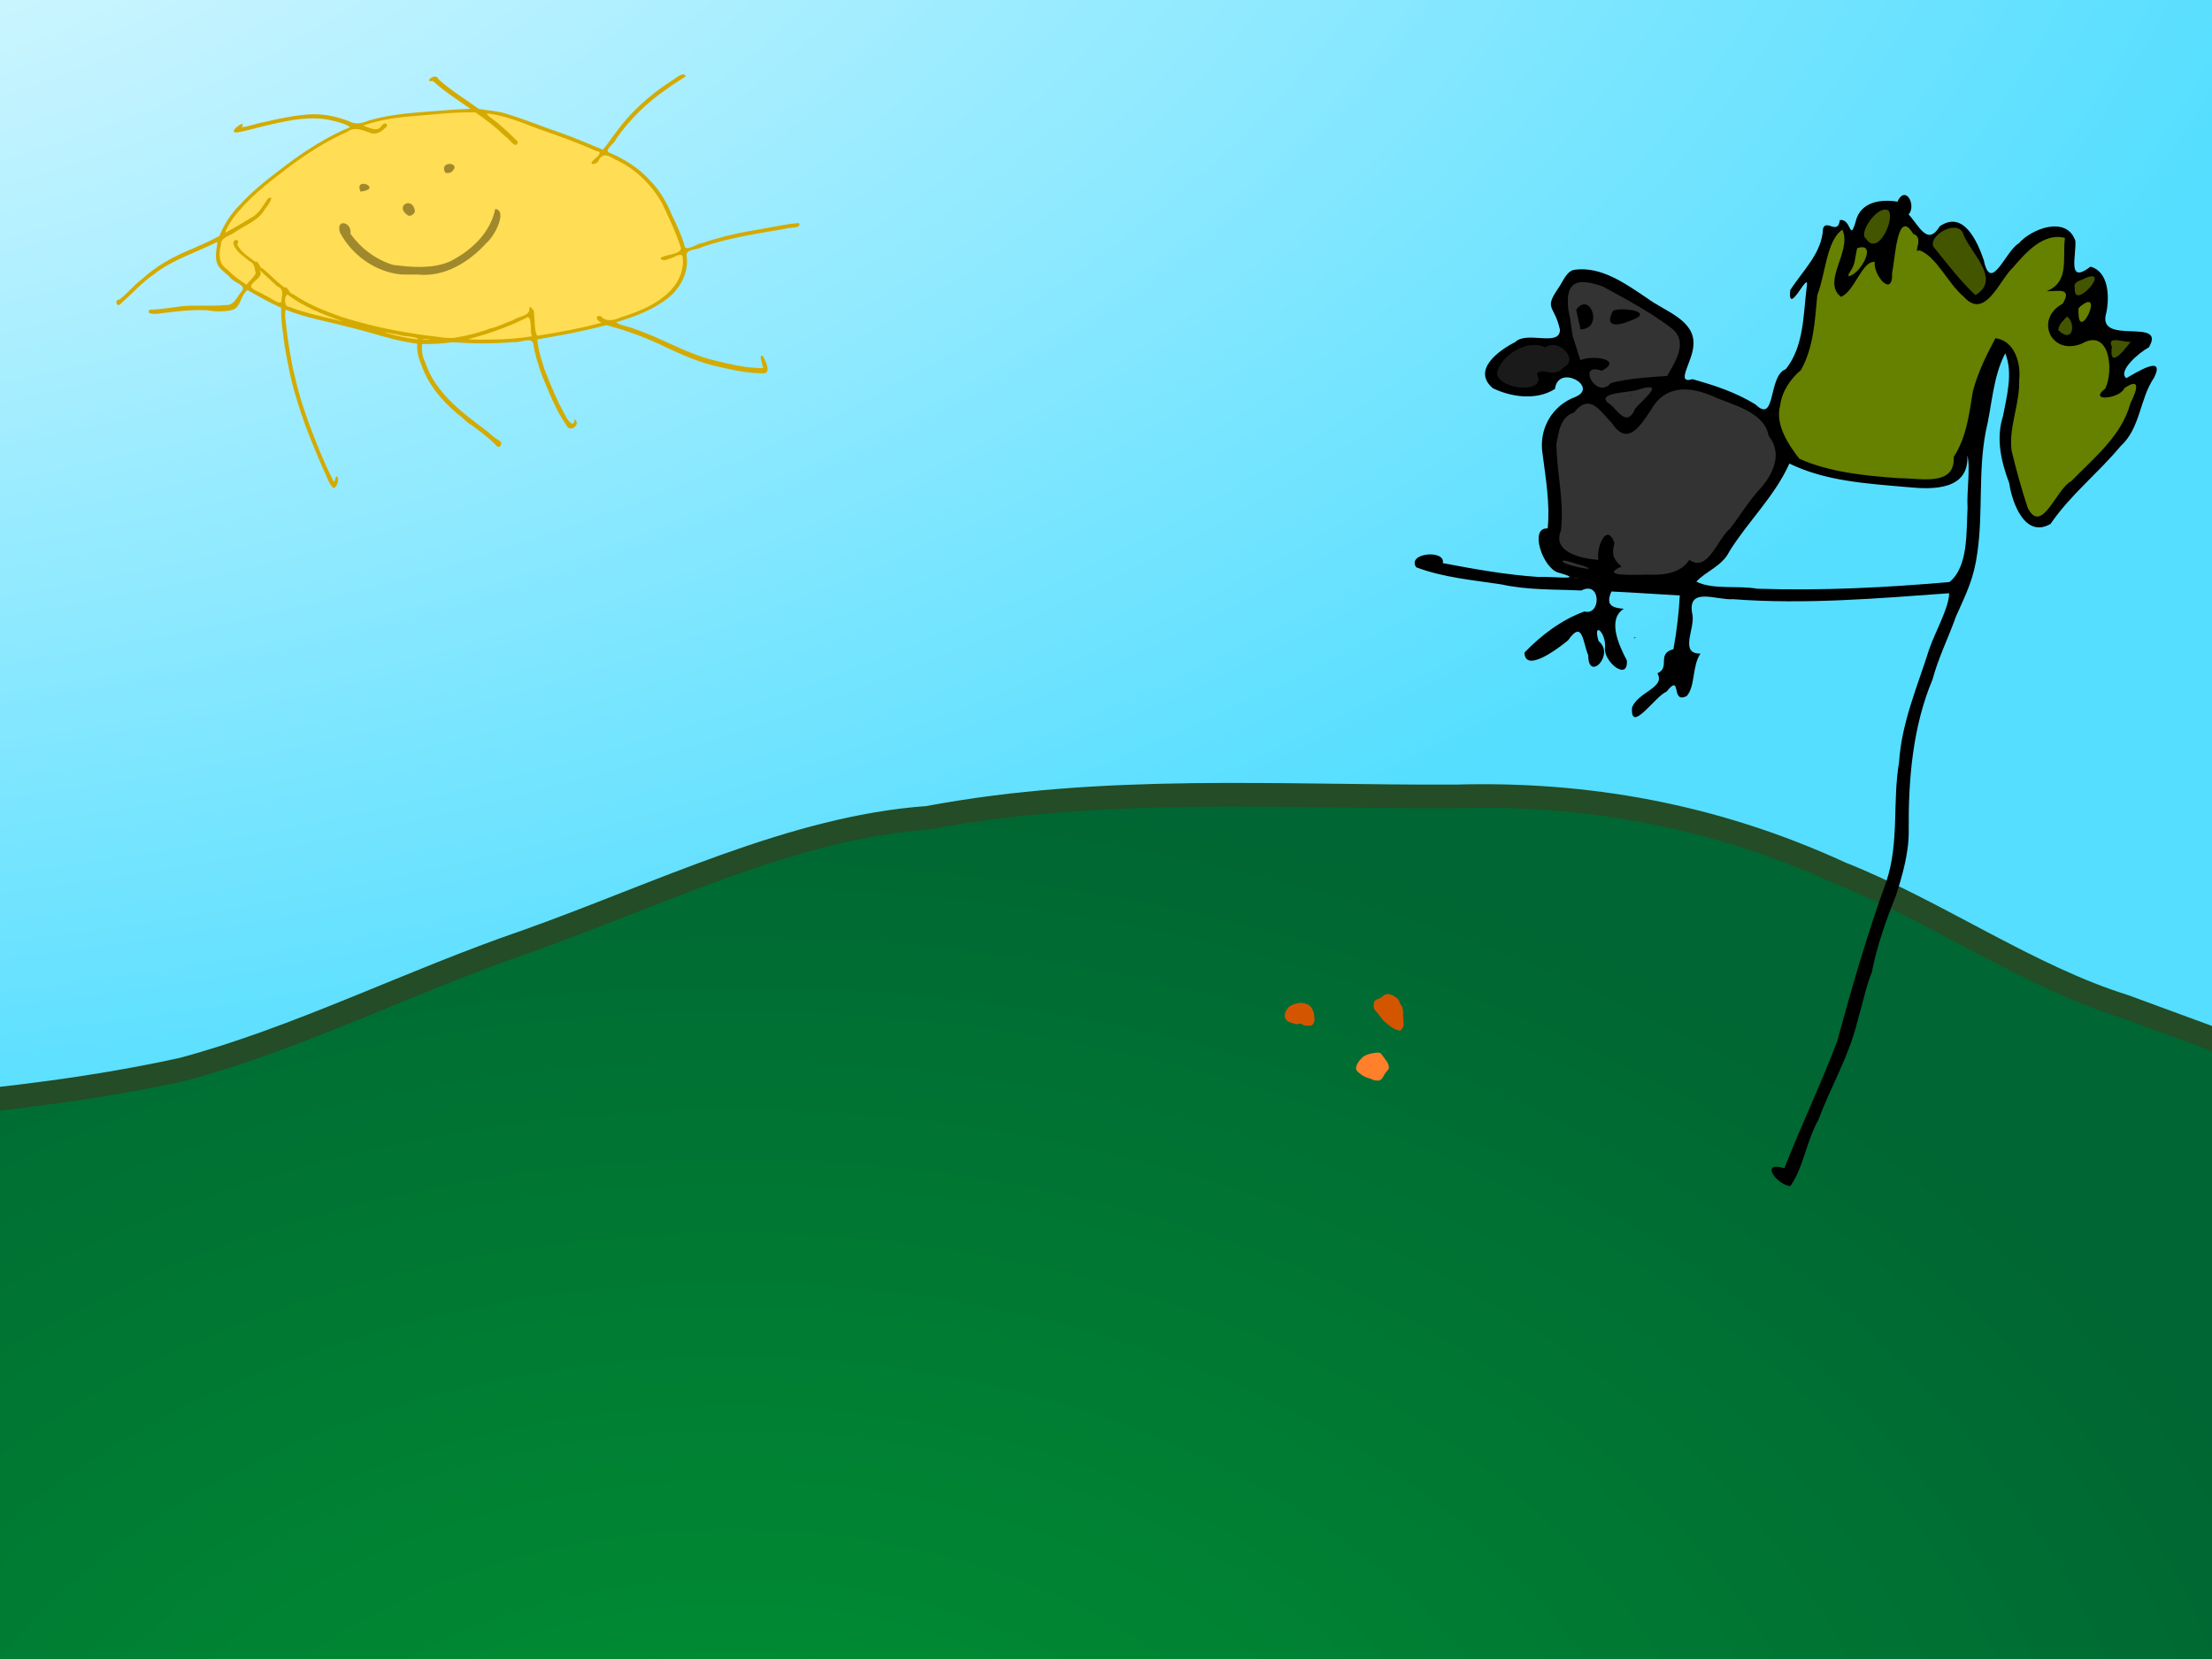
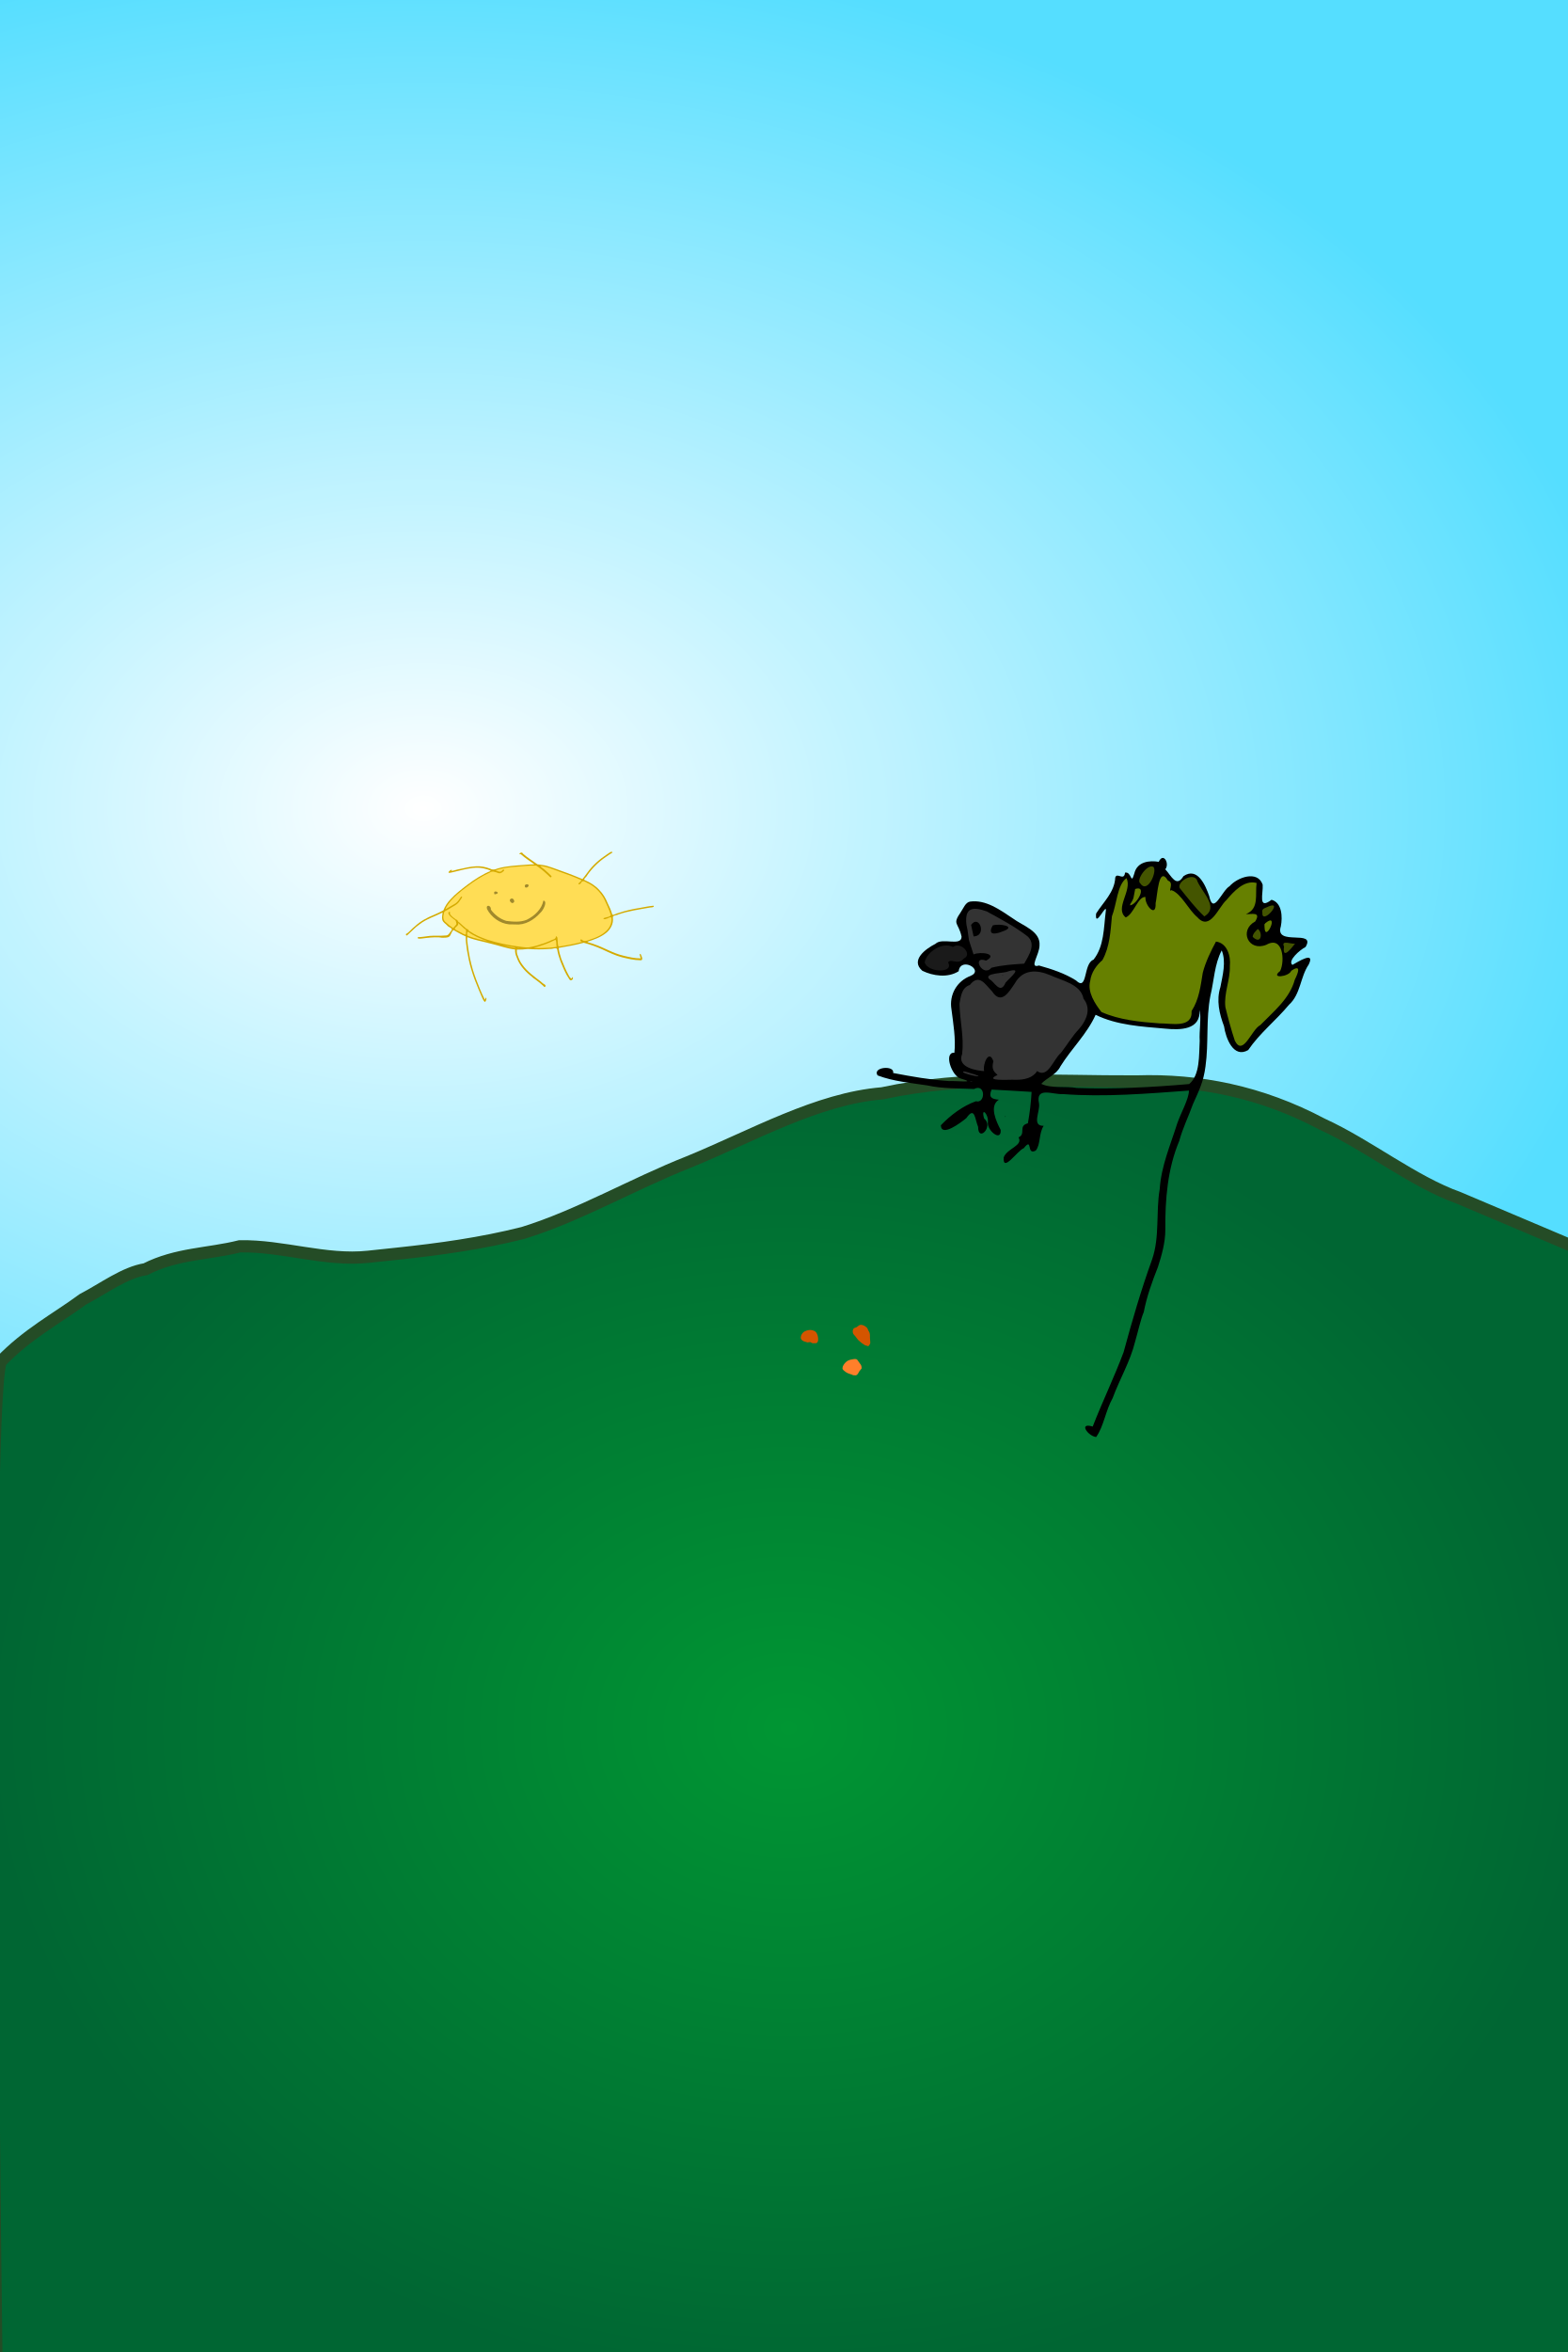
- <svg xmlns="http://www.w3.org/2000/svg" xmlns:xlink="http://www.w3.org/1999/xlink" width="1024" height="768">
+ <svg xmlns="http://www.w3.org/2000/svg" xmlns:xlink="http://www.w3.org/1999/xlink" width="2000" height="3000">
  <defs>
    <linearGradient id="b">
      <stop offset="0" stop-color="#009633" />
      <stop offset="1" stop-color="#063" />
    </linearGradient>
    <linearGradient id="c">
      <stop offset="0" stop-color="#fff" />
      <stop offset="1" stop-color="#54deff" />
    </linearGradient>
    <linearGradient id="a">
      <stop offset="0" stop-color="#fff" />
      <stop offset=".5" stop-color="#d4c37f" stop-opacity=".498" />
      <stop offset="1" stop-color="#a80" stop-opacity="0" />
    </linearGradient>
-     <linearGradient xlink:href="#a" id="e" x1="-45.755" y1="296.36" x2="1051.261" y2="296.36" gradientUnits="userSpaceOnUse" gradientTransform="matrix(1.33249 0 0 3.79058 -489.276 -1375.305)" />
-     <radialGradient xlink:href="#b" id="f" cx="502.638" cy="609.739" fx="502.638" fy="609.739" r="564.019" gradientTransform="matrix(1.3636 0 0 .9723 -345.763 315.026)" gradientUnits="userSpaceOnUse" />
-     <radialGradient xlink:href="#c" id="d" cx="-298.481" cy="496.389" fx="-298.481" fy="496.389" r="450.22" gradientTransform="matrix(1.62399 0 0 3.02138 665.367 -1751.707)" gradientUnits="userSpaceOnUse" />
+     <linearGradient xlink:href="#a" id="e" x1="-45.755" y1="296.36" x2="1051.261" y2="296.36" gradientUnits="userSpaceOnUse" gradientTransform="matrix(2.02525 0 0 4.3586 182.437 -751.645)" />
+     <radialGradient xlink:href="#b" id="f" cx="502.638" cy="609.739" fx="502.638" fy="609.739" r="564.019" gradientTransform="matrix(1.811 0 0 1.4867 95.859 -934.625)" gradientUnits="userSpaceOnUse" />
+     <radialGradient xlink:href="#c" id="d" cx="-298.481" cy="496.389" fx="-298.481" fy="496.389" r="450.22" gradientTransform="matrix(2.4683 0 0 3.47413 1937.377 -1184.451)" gradientUnits="userSpaceOnUse" />
  </defs>
-   <path transform="rotate(-90)" opacity=".99" fill="url(#d)" stroke="url(#e)" stroke-width="2.247" d="M-549.577-1610.865h1460.43v2717.872h-1460.43z" />
-   <path d="M1103.22 1441.884l-1524.356 5.916c.067 7.026-12.964-793.681 3.721-845.29 26.04-23.443 52.75-35.327 79.11-52.117 20.007-9.067 39.923-22.29 60.099-25.094 30.05-13.235 60.292-12.52 90.57-19.102 41.181-.71 82.264 12.532 123.388 8.735l27.721-2.56c40.361-3.725 80.74-8.472 121.028-17.34 53.232-14.205 106.041-41.026 159.181-59.193 61.862-22.04 123.551-52.83 185.793-57.253 81.349-15.293 162.85-9.572 244.276-9.905 59.604-1.713 119.237 8.39 178.373 35.622 43.834 17.335 87.24 47.86 131.218 61.513l116.47 42.841c9.938 266.069 2.98 629.69 3.408 933.227z" fill="url(#f)" stroke="#244c26" stroke-width="10.929" stroke-dashoffset="2.08" />
-   <path d="M881.625 90.275c-1.046-.027-2.2.83-3.244 3.091-7.017-1.194-17.196-.368-19.392 9.413-2.796 9.526-1.933-1.826-7.286-.872-.866 7.156-6.301-.639-7.775 3.902-.474 11.482-9.426 19.435-15.183 28.545-1.242 13.08 9.135-10.567 7.638-1.53-1.634 12.924-1.215 27.442-9.704 38.095-8.297 2.99-4.379 25.587-13.913 16.392-9.066-5.663-19.15-8.956-29.279-11.785-8.267 2.552.354-8.521.429-15.857.891-11.517-13.438-15.65-21.168-21.473-10.206-6.834-21.435-14.999-33.794-13.316-3.676.5-5.3 5.242-7.408 8.296-7.055 10.224-1.982 7.763.612 19.499-.156 8.086-15.335.321-20.723 5.678-7.445 3.766-20.231 12.884-10.377 21.35 8.327 4.069 20.136 5.875 28.774.353 1.535-11.85 20.493-.974 9.52 3.658-10.912 4.037-17.175 14.998-15.229 26.524 1.438 11.328 3.52 23.327 2.327 34.391-8.707-.547-2.218 18.379 4.867 20.418 14.104 3.945-3.836 1.617-9.061 2.05-14.873-.984-29.682-3.621-44.34-6.412 1.375-6.375-16.755-4.801-12.336 1.913 12.562 4.776 26.26 5.916 39.488 7.943 12.182 2.683 24.597 2.24 36.978 2.817 9.181-4.787 9.259 11.842 1.408 9.718-10.56 3.84-19.967 10.946-27.734 19.025.3 9.683 15.798-2.03 20.204-5.694 6.823-9.762 6.726.88 9.32 6.934-.04 12.634 12.577-.37 4.791-6.55-2.887-9.6 3.559-4.022 2.97 2.953-.885 6.504 10.814 15.908 10.116 6.03-3.443-6.581-9.362-18.977-1.423-23.937-5.468-.478-8.482-1.667-5.74-8.02 10.554.473 21.143 1.281 31.667 1.836-.417 8.144-1.455 16.71-2.938 24.887-7.991 2.069-1.224 8.367-7.408 11.158 3.815 6.637-8.84 8.524-11.74 15.764-.994 12.803 10.993-5.53 15.887-7.193 7.39-9.259 1.742 6.034 9.49 1.882 3.972-4.769 2.348-13.814 6.29-19.606-9.838.22-2.644-11.32-3.688-17.724-2.969-13.737 11.073-6.841 18.78-7.438 33.364 2.524 66.698-.352 100.02-2.755.011 6.54-6.469 17.865-9.244 25.927-5.482 17.45-12.758 33.91-13.928 52.207-3.147 18.42.162 37.627-6 55.558-8.717 24.142-15.893 48.797-22.606 73.558-7.463 19.903-16.768 39.107-24.489 58.926-11.55-3.502-3.79 7.51 2.71 8.31 5.956-8.108 7.57-21.168 13.1-30.855 5.533-15 13.924-28.99 17.755-44.585 2.207-7.48 4.523-18.06 6.903-23.57 2.354-12.255 6.643-24.162 11.234-35.738 2.814-8.832 5.919-19.312 5.847-29.54-.186-23.778 1.721-48.162 11.065-70.389 2.665-9.965 7.336-19.304 10.806-29.034 4.914-11.018 8.363-17.62 9.964-29.953 2.618-18.577.263-37.4 3.872-55.88 2.88-11.853 3.203-25.002 8.984-36.029 3.68 8.98.726 19.805-1.056 29.142-3.345 10.425-.82 21.09 2.893 30.978 1.315 9.077 7.3 25.747 19.147 18.856 9.105-13.387 22.026-23.503 32.371-35.937 9.279-8.391 8.813-21.932 15.58-31.82 5.4-11.054-8.606-2.094-12.902.291-4.143-3.22 5.974-11.963 10.423-14.219 8.59-14.403-24.74-.167-19.621-16.254 1.49-7.624.935-18.839-7.347-21.137-11.114 8.487-6.464-5.141-7.04-12-4.082-11.714-20.166-5.68-26.218 1.24-6.105 3.452-12.902 23.523-16.148 7.806-2.886-8.37-9.245-23.375-20.386-15.749-5.75 9.478-9.582-.32-14.433-5.449 2.675-3.084.744-8.947-1.929-9.014zm29.111 120.468c1.523 5.713-.37 16.78.107 24.458-.625 11.273.366 27.128-8.356 34.238-29.642 2.591-59.297 4.093-89.032 3.092-8.995-1.609-20.511.584-28.162-3.26 4.21-4.713 12.06-7.236 15.244-13.943 8.709-14.007 21.054-25.6 27.826-40.743 16.958 8.28 36.343 9.298 54.854 10.928 11.944 1.217 28.448 1.301 27.52-14.77z" />
-   <path d="M692.9 172.947c1.907 8.157 23.64 9.105 18.545.154 2.427-3.6 7.764 2.512 12.441-3.08 7.204-3.213-2.118-13.804-8.579-9.177-8.196-4.248-20.679 3.7-22.407 12.103z" fill="#1a1a1a" />
-   <path d="M727.996 155.47l3.623 11.276c5.586-2.522 19.962-.455 9.93 4.897-11.88-4.398-2.7 13.87 4.223 5.663 8.52-2.183 17.388-2.676 25.987-3.264 3.85-6.71 10.12-16.122 1.805-22.279-9.793-7.414-20.778-13.248-31.517-19.107-10.573-3.777-17.634-3.48-16.068 10.376l.898 4.533" fill="#333" />
-   <path d="M729.676 143.367c6.38-8.899 12.963 8.766 1.993 9.13M746.804 143.78c4.941-1.717 19.816.607 7.89 4.712-8.046 3.298-11.565 1.811-7.89-4.712z" />
-   <path d="M720.485 205.679c.22 13.36 3.714 26.49 2.117 39.91-4.68 11.131 12.7 13.345 17.398 13.592-1.266-5.777 4.001-17.775 7.35-7.74-1.646 6.163.344 8.173 3.289 10.816-11.8 5.28 9.71 3.52 13.887 3.801 7.623.2 14.203-1.636 17.507-6.88 8.546 6.121 12.96-9.606 18.753-14.336 5.396-6.917 8.724-12.995 14.684-19.312 5.958-7.053 9.505-15.982 3.327-23.678-2.11-11.593-17.161-14.347-26.432-18.657-10.69-4.505-21.7-4.752-27.966 6.385-4.749 7.02-10.834 17.557-18.177 6.312-5.4-5.425-10.13-14.276-17.588-4.923-6.48 2.184-7.012 8.964-8.15 14.71z" fill="#333" />
-   <path d="M744.36 186.496c3.509 1.448 8.471 12.625 12.633 2.62 3.54-4.104 14.508-12.738 1.812-8.868-2.249 1.457-20.14 1.15-14.445 6.248z" fill="#333" />
-   <path d="M754.788 182.886c.813.958-1.115.064 0 0z" />
-   <path d="M723.555 260.265c3.37 2.024 19.348 4.964 7.905 1.208-.797.13-9.405-3.496-7.905-1.208zM729.996 267.735c3.338-.095-4.844-.786 0 0z" fill="#333" />
-   <path d="M824.106 187.625c-2.529 8.943 3.997 18.482 8.878 24.76 14.332 6.334 30.44 7.84 45.958 8.988 9.12-.18 26.335 4.265 25.474-9.794 5.984-9.181 7.157-19.924 8.856-30.288 2.189-8.553 6.56-17.514 10.476-24.718 8.67 1.033 11.901 11.261 10.987 19.396.346 11.048-4.878 21.58-3.532 32.617 1.966 8.016 4.626 18.024 7.509 26.578 6.528 12.771 13.287-9.114 20.12-12.389 10.504-10.83 23.31-20.9 27.402-36.092 2.761-5.445 5.286-12.506-2.834-6.981-1.821 4.85-17.097 6.544-8.81.2 4.014-8.15 2.209-28.316-10.924-20.81-14.258 5.789-21.898-11.512-8.789-18.507 4.807-7.985-2.897-5.527-7.397-5.794 10.752-4.3 7.163-15.396 8.455-24.662-10.007-2.573-18.167 6.864-24.038 13.663-6.256 5.707-12.933 24.8-22.899 13.48-7.258-6.064-12.693-18.769-20.544-21.443-3.262 2.12 2.604-5.992-2.762-7.561-7.537-12.643-8.363 12.327-9.782 17.85.554 12.116-8.709 1.601-8.049-4.874-5.904-.617-9.164 13.52-15.606 16.17-9.142-7.04 5.346-21.317.602-31.108-7.388 5.09-7.808 20.916-11.572 30.231-1.089 11.717-1.702 24.248-7.536 34.718-4.838 4.09-8.88 9.967-9.643 16.37z" fill="#668000" />
-   <path d="M855.695 127.872c5.789-.81 13.72-16.251 4.025-12.964-1.455 6.715-.676 7.194-3.885 11.885z" fill="#668000" />
-   <path d="M863.752 110.423c6 9.149 14.193-11.017 10.112-13.203-5.051-2.006-13.645 10.944-10.112 13.203z" fill="#450" />
-   <path d="M871.213 116.933c.334-3.557-1.746 2.053 0 0z" />
-   <path d="M895.041 114.227c6.23 7.659 12.254 15.63 19.444 22.403 12.555-7.572-2.937-19.782-6.022-29.282-3.713-5.51-15.808 2.028-13.422 6.88zM952.834 152.834c6.908 6.699 8.225-3.462 4.035-6.27-1.686 1.8-3.873 3.576-4.035 6.27zM960.498 133.424c-.825 10.951 17.1-9.614 5.08-4.767-1.978 1.227-5.965 1.407-5.08 4.767z" fill="#450" />
-   <path d="M962.223 145.066c.274 13.43 12.262-12.455.795-3.216l-.865 1.02z" fill="#668000" />
-   <path d="M971.047 152.245c3.748-.752-2.364-3.26 0 0z" />
-   <path d="M977.667 160.535c-1.807 13.034 9.114-3.277 8.793-2.367-2.457.723-11.542-3.323-8.793 2.367z" fill="#450" />
-   <path d="M756.75 295.045c1.525-.036-1.539.963 0 0z" />
+   <path transform="rotate(-90 1116 1116)" opacity=".99" fill="url(#d)" stroke="url(#e)" stroke-width="2.971" d="M90.785-1022.503h2219.706v3125.148H90.785z" />
+   <path d="M2020.25 788.406L-4.244 797.453C-4.156 808.196-21.462-416.133.697-495.046c34.584-35.846 70.058-54.016 105.066-79.69 26.57-13.864 53.022-34.084 79.817-38.37 39.91-20.236 80.074-19.143 120.286-29.207 54.693-1.087 109.255 19.16 163.871 13.355l36.817-3.913c53.604-5.697 107.23-12.955 160.737-26.514 70.698-21.722 140.833-62.732 211.408-90.51 82.16-33.7 164.088-80.78 246.751-87.545 108.04-23.383 216.282-14.635 324.424-15.144 79.158-2.62 158.357 12.829 236.896 54.468 58.216 26.506 115.863 73.18 174.27 94.057l154.684 65.507c13.2 406.834 3.959 962.832 4.527 1426.958z" fill="url(#f)" stroke="#244c26" stroke-width="15.574" stroke-dashoffset="2.08" transform="translate(0 2232)" />
+   <path d="M1483.495 1094.275c-1.684-.043-3.542 1.335-5.223 4.977-11.296-1.922-27.683-.593-31.22 15.154-4.5 15.336-3.11-2.94-11.728-1.405-1.394 11.521-10.144-1.028-12.517 6.283-.763 18.485-15.175 31.288-24.443 45.954-2 21.057 14.707-17.011 12.296-2.464-2.63 20.806-1.956 44.18-15.622 61.329-13.357 4.815-7.05 41.192-22.398 26.389-14.596-9.116-30.83-14.418-47.136-18.973-13.31 4.11.57-13.717.69-25.527 1.435-18.54-21.633-25.196-34.077-34.57-16.431-11-34.509-24.146-54.405-21.436-5.918.805-8.534 8.439-11.926 13.354-11.357 16.461-3.191 12.5.986 31.392-.252 13.017-24.688.518-33.363 9.141-11.985 6.064-32.57 20.741-16.705 34.373 13.405 6.549 32.417 9.457 46.323.567 2.47-19.077 32.99-1.569 15.326 5.888-17.567 6.5-27.65 24.146-24.517 42.701 2.315 18.237 5.665 37.555 3.745 55.366-14.017-.881-3.57 29.588 7.836 32.87 22.706 6.35-6.175 2.604-14.587 3.302-23.943-1.585-47.785-5.831-71.382-10.324 2.213-10.263-26.974-7.73-19.86 3.08 20.223 7.689 42.277 9.524 63.571 12.788 19.612 4.319 39.6 3.606 59.53 4.533 14.781-7.706 14.907 19.066 2.267 15.647-16.999 6.18-32.144 17.621-44.647 30.627.483 15.59 25.432-3.268 32.524-9.166 10.985-15.717 10.83 1.416 15.006 11.162-.065 20.34 20.247-.595 7.712-10.546-4.647-15.454 5.73-6.473 4.78 4.756-1.424 10.47 17.41 25.61 16.287 9.708-5.543-10.596-15.071-30.552-2.291-38.537-8.802-.769-13.656-2.684-9.24-12.911 16.99.761 34.037 2.063 50.98 2.956-.672 13.111-2.342 26.9-4.73 40.065-12.865 3.33-1.97 13.47-11.927 17.962 6.142 10.687-14.232 13.724-18.898 25.38-1.601 20.61 17.696-8.902 25.576-11.581 11.897-14.905 2.803 9.714 15.277 3.03 6.395-7.677 3.78-22.238 10.127-31.563-15.84.353-4.258-18.225-5.939-28.533-4.779-22.116 17.827-11.014 30.233-11.975 53.714 4.063 107.378-.567 161.022-4.435.018 10.53-10.414 28.761-14.882 41.74-8.825 28.092-20.54 54.59-22.422 84.046-5.067 29.654.26 60.575-9.66 89.443-14.034 38.865-25.586 78.557-36.392 118.42-12.015 32.041-26.996 62.958-39.424 94.863-18.596-5.638-6.104 12.09 4.36 13.38 9.59-13.055 12.189-34.08 21.093-49.674 8.905-24.148 22.415-46.671 28.582-71.776 3.553-12.043 7.281-29.074 11.113-37.946 3.789-19.728 10.694-38.898 18.085-57.534 4.531-14.218 9.528-31.09 9.413-47.555-.3-38.282 2.772-77.537 17.814-113.319 4.29-16.042 11.81-31.077 17.396-46.742 7.911-17.738 13.464-28.366 16.04-48.22 4.216-29.908.424-60.21 6.235-89.96 4.636-19.084 5.156-40.251 14.463-58.003 5.924 14.455 1.168 31.884-1.7 46.914-5.386 16.784-1.32 33.954 4.657 49.872 2.116 14.613 11.753 41.45 30.825 30.356 14.658-21.552 35.459-37.838 52.113-57.854 14.938-13.51 14.188-35.308 25.083-51.227 8.692-17.796-13.856-3.37-20.771.468-6.67-5.182 9.617-19.259 16.78-22.89 13.83-23.188-39.829-.27-31.589-26.168 2.398-12.273 1.505-30.328-11.827-34.028-17.892 13.664-10.407-8.277-11.334-19.317-6.572-18.86-32.465-9.147-42.208 1.996-9.828 5.556-20.77 37.868-25.995 12.566-4.647-13.476-14.884-37.632-32.82-25.355-9.258 15.26-15.426-.514-23.236-8.771 4.306-4.966 1.198-14.404-3.105-14.513zm46.865 193.94c2.452 9.197-.597 27.014.173 39.375-1.007 18.148.589 43.673-13.454 55.12-47.72 4.17-95.461 6.588-143.33 4.977-14.48-2.59-33.021.94-45.337-5.248 6.777-7.588 19.414-11.65 24.54-22.447 14.02-22.549 33.895-41.214 44.796-65.592 27.302 13.331 58.51 14.97 88.31 17.593 19.229 1.96 45.797 2.095 44.302-23.777z" />
+   <path d="M1179.669 1227.368c3.07 13.132 38.059 14.658 29.855.248 3.907-5.796 12.499 4.044 20.03-4.958 11.597-5.173-3.41-22.224-13.812-14.775-13.195-6.838-33.29 5.958-36.073 19.485z" fill="#1a1a1a" />
+   <path d="M1236.17 1199.232l5.833 18.153c8.991-4.06 32.136-.733 15.985 7.884-19.126-7.081-4.346 22.33 6.799 9.117 13.717-3.515 27.993-4.309 41.835-5.255 6.198-10.802 16.294-25.954 2.906-35.866-15.764-11.937-33.45-21.33-50.738-30.761-17.021-6.08-28.389-5.603-25.868 16.704l1.446 7.299" fill="#333" />
+   <path d="M1238.874 1179.748c10.272-14.327 20.869 14.113 3.209 14.697M1266.45 1180.412c7.953-2.763 31.9.978 12.7 7.586-12.953 5.31-18.619 2.916-12.7-7.586z" />
+   <path d="M1224.078 1280.062c.354 21.507 5.98 42.647 3.408 64.25-7.535 17.921 20.445 21.485 28.009 21.883-2.039-9.3 6.441-28.616 11.832-12.462-2.649 9.923.555 13.159 5.295 17.414-18.997 8.5 15.63 5.668 22.356 6.12 12.273.322 22.866-2.634 28.185-11.076 13.758 9.854 20.865-15.466 30.19-23.08 8.687-11.135 14.045-20.92 23.64-31.091 9.591-11.353 15.302-25.728 5.356-38.118-3.398-18.664-27.628-23.096-42.553-30.035-17.21-7.253-34.935-7.65-45.021 10.279-7.646 11.3-17.442 28.264-29.263 10.16-8.695-8.733-16.308-22.982-28.315-7.925-10.432 3.516-11.289 14.43-13.12 23.681z" fill="#333" />
+   <path d="M1262.514 1249.181c5.648 2.33 13.637 20.324 20.338 4.216 5.699-6.605 23.355-20.505 2.917-14.276-3.62 2.347-32.423 1.85-23.255 10.06z" fill="#333" />
+   <path d="M1279.302 1243.368c1.309 1.543-1.796.104 0 0z" />
+   <path d="M1229.02 1367.94c5.426 3.26 31.148 7.992 12.727 1.944-1.284.21-15.141-5.627-12.727-1.943zM1239.39 1379.965c5.373-.153-7.8-1.265 0 0z" fill="#333" />
+   <path d="M1390.896 1250.998c-4.071 14.397 6.435 29.754 14.292 39.86 23.073 10.198 49.005 12.622 73.988 14.47 14.683-.29 42.396 6.866 41.01-15.767 9.633-14.78 11.522-32.076 14.257-48.76 3.523-13.769 10.56-28.195 16.864-39.793 13.957 1.663 19.16 18.13 17.688 31.225.558 17.786-7.853 34.743-5.686 52.51 3.166 12.904 7.447 29.017 12.09 42.788 10.509 20.56 21.39-14.674 32.391-19.946 16.91-17.434 37.526-33.645 44.113-58.104 4.445-8.765 8.51-20.132-4.562-11.239-2.932 7.81-27.525 10.536-14.182.323 6.46-13.12 3.555-45.586-17.588-33.502-22.954 9.32-35.254-18.534-14.149-29.794 7.74-12.856-4.664-8.898-11.909-9.327 17.31-6.923 11.533-24.787 13.612-39.704-16.11-4.142-29.246 11.05-38.698 21.997-10.072 9.186-20.821 39.925-36.865 21.7-11.685-9.761-20.434-30.215-33.074-34.52-5.251 3.413 4.193-9.647-4.446-12.173-12.133-20.354-13.463 19.845-15.748 28.738.892 19.504-14.02 2.576-12.958-7.848-9.505-.993-14.752 21.767-25.124 26.03-14.717-11.332 8.606-34.317.97-50.078-11.895 8.195-12.57 33.673-18.63 48.669-1.752 18.862-2.74 39.035-12.132 55.892-7.788 6.583-14.296 16.044-15.524 26.353z" fill="#668000" />
+   <path d="M1441.751 1154.802c9.319-1.304 22.088-26.163 6.48-20.87-2.344 10.81-1.089 11.582-6.256 19.133z" fill="#668000" />
+   <path d="M1454.722 1126.711c9.658 14.729 22.85-17.735 16.28-21.255-8.134-3.23-21.968 17.618-16.28 21.255z" fill="#450" />
+   <path d="M1466.732 1137.192c.538-5.727-2.81 3.305 0 0z" />
+   <path d="M1505.094 1132.836c10.03 12.33 19.726 25.162 31.302 36.066 20.212-12.19-4.728-31.847-9.695-47.142-5.977-8.869-25.45 3.266-21.607 11.076zM1598.133 1194.988c11.121 10.784 13.24-5.572 6.496-10.093-2.714 2.898-6.235 5.756-6.496 10.093zM1610.471 1163.741c-1.328 17.63 27.528-15.478 8.179-7.675-3.185 1.975-9.603 2.265-8.179 7.675z" fill="#450" />
+   <path d="M1613.249 1182.483c.44 21.62 19.74-20.051 1.279-5.177l-1.392 1.641z" fill="#668000" />
+   <path d="M1627.454 1194.04c6.033-1.21-3.806-5.25 0 0z" />
+   <path d="M1638.112 1207.386c-2.91 20.983 14.672-5.275 14.155-3.81-3.955 1.164-18.581-5.35-14.155 3.81z" fill="#450" />
+   <path d="M1282.46 1423.932c2.455-.059-2.477 1.55 0 0z" />
  <g>
-     <path d="M154.294 225.93c-2.216-2.15-2.95-5.434-4.37-8.118-1.11-2.53-2.276-5.134-3.292-7.643-3.546-8.329-6.84-16.914-9.38-25.661-2.513-7.94-4.086-16.197-5.481-24.415-.754-5.866-1.804-11.735-1.613-17.672-5.41-2.268-10.493-5.252-15.563-8.136-2.985 2.097-2.924 6.525-5.699 8.517-1.216.874-2.849 1.009-4.338 1.176-2.851.32-6.068.167-8.602-.354-7.025-.34-14.01.435-20.96 1.37-1.712.281-7.782.997-5.781-1.605 5.062-.093 10.097-1.055 15.125-1.645 6.684-.565 13.419.11 20.088-.529 4.019.3 5.257-3.879 7.448-6.368 2.717-2.92-4.077-4.089-5.482-6.538-2.148-2.292-5.42-3.929-6.138-7.208-.757-2.874.188-6.792.383-9.141-9.806 4.952-20.664 8.145-29.423 15.046-5.56 3.838-10.1 8.95-15.1 13.39-2.21 2.604-3.31-1.874-.822-1.705 3.599-2.797 6.5-6.498 10.113-9.215 6.85-6.428 15.25-10.94 23.923-14.439 4.131-1.86 8.322-3.606 12.263-5.85 2.157-5.3 5.26-10.173 9.31-14.25 6.349-7.017 13.914-12.697 21.4-18.418 9.276-6.902 19.07-13.287 29.824-17.683-2.055-1.518-6.463-2.643-9.596-3.317-8.913-1.806-18.07.044-26.796 2.03-5.303 1.102-10.472 2.807-15.804 3.737-5.756.649 4.913-7.06 1.962-2.415 3.561-.282 6.94-1.857 10.5-2.359 6.902-1.65 13.887-3.131 20.983-3.55 6.163-.364 12.277.894 18.01 3.098 3.057 1.692 6.103 1.122 9.193-.219 11.335-3.395 23.23-3.76 34.938-4.735 4.08-.379 8.184-.532 12.274-.71-5.92-4.131-12.036-8.042-17.406-12.904-4.714.86 1.483-4.377 2.645-.739 5.757 5.154 12.378 9.141 18.602 13.66 4.048.73 8.268.896 12.258 2.075 8.936 2.706 17.556 6.283 26.386 9.269 6.37 2.24 12.532 5.025 18.799 7.532 2.229-2.512 4.078-5.523 6.216-8.18 6.701-9.417 15.55-17.09 25.16-23.44 1.899-.933 5.864-4.971 7.033-2.345-2.911 1.942-6 3.738-8.817 5.884-9.106 6.15-17.054 14.02-23.382 22.998-.503 2.164-6.541 5.618-2.74 6.662 6.693 2.92 13.092 6.837 18.01 12.313 4.651 4.628 8.05 10.371 10.513 16.408 2.358 4.785 4.647 9.758 6.053 14.955 1.64 1.322 5.435-1.77 7.864-1.977 9.061-3.128 18.46-5.142 27.92-6.636 5.632-.93 11.229-2.295 16.928-2.675 1.538 2.652-4.472 1.898-6.273 2.614-12.947 2.319-26.062 4.146-38.547 8.455-2.168 1.438-7.97.841-7.12 4.38.98 7.523-3.027 14.94-8.906 19.466-6.906 5.433-15.376 8.452-23.695 11 1.268 1.419 6.217 1.968 8.812 3.263 12.647 4.19 24.06 11.58 37.148 14.524 7.237 1.786 14.58 3.506 22.088 3.452-.261-1.393-2.512-7.099 0-5.429 1.145 2.601 4.44 8.71-1.16 7.788-7.58-.058-14.981-1.96-22.324-3.65-8.753-2.224-16.855-6.193-24.981-9.967-7.763-3.594-15.901-6.422-24.13-8.66-10.53 2.812-21.253 4.79-31.994 6.596.36 4.694 1.847 9.259 3.247 13.74 2.903 7.429 5.89 14.853 9.855 21.78.933 2.086 3.986 5.842 4.14 1.465 3.208 2.027-2.093 6.867-3.922 2.576-4.84-6.921-7.846-14.917-11.083-22.649-1.867-4.986-3.38-10.12-4.246-15.394-1.407-2.528-6.215.218-9.007-.24-9.405.818-18.894.738-28.306.062a93.6 93.6 0 0 1-14.093.841c-.09 2.696.008 5.418 1.27 7.866 1.38 4.022 3.192 7.909 5.788 11.324 6.148 8.847 15.18 15.085 23.605 21.584a24.063 24.063 0 0 0 5.318 4.03c1.948 1.528-.537 4.391-2.006 1.632-3.44-3.304-7.252-6.178-11.092-8.987-1.89-.839-4.184-3.667-6.444-5.148-7.307-6.136-13.76-13.748-16.766-22.925-1.405-2.98-2.072-6.26-1.868-9.558-10.891-1.272-21.18-5.255-31.813-7.69-9.727-2.65-19.796-4.216-29.163-8.074-.466 3.413.319 7.018.67 10.464.68 5.524 1.622 11.038 2.709 16.504 1.112 4.882 2.295 9.743 3.674 14.509 1.47 4.42 2.855 8.88 4.558 13.237 3.024 8.043 6.24 15.985 10.073 23.691 1.17 3.744 1.423-2.357 2.124-1.093 1.37.763.044 5.296-1.679 5.295z" fill="#d4aa00" />
-     <path d="M210.327 156.384c5.52-.895 11.12-2.237 16.278-4.213 3.788-.812 7.234-2.657 10.87-3.944 2.34-1.823 7.386-1.738 7.654-5.094-.229-2.396 1.396.068 1.813.542.387.44.191 1.157.282 1.737.522 3.335.052 7.888 1.507 10.016 10.075-1.553 20.141-3.433 29.975-6.09-2.301-.287-3.759-3.671-.589-2.952 2.589 2.788 6.174 1.896 9.291.534 9.236-2.948 18.884-6.823 24.957-14.751 2.741-3.775 4.293-8.566 3.652-13.298-.541-2.583-4.766 1.055-6.841 1.05-1.388 1.255-5.238-.053-2.195-1.12 2.56-1.06 7.678-1.13 8.311-3.8-2.277-7.286-5.636-14.174-8.89-21.061-4.985-8.725-12.602-16.121-21.842-20.211-2.655-1.76-5.669-3.162-7.372.454-.627 2.01-5.062 2.592-2.603.094 1.207-1.185 5.225-3.897 1.477-4.37-8.601-3.806-17.449-7.009-26.33-10.075-7.988-2.936-15.901-6.49-24.464-7.305.511 1.482 4.71 3.654 6.498 5.615 2.805 2.36 5.523 4.96 7.941 7.496-.784 4.03-4-1.565-5.718-2.442-4.292-4.15-8.994-7.838-13.936-11.179-10.889-.204-21.697 1.288-32.537 2.06-6.576.748-13.213 1.802-19.445 4.093 2.704.738 6.39 3.282 8.57.14 1.442-2.36 4.06-.562 1.472 1.08-2.016 2.092-4.78 3.326-7.552 1.774-3.237-1.049-6.625-2.515-9.702-.194-10.257 4.556-19.724 10.725-28.632 17.512-8.813 6.693-17.685 13.631-24.335 22.568-1.319 1.998-3.377 4.995-3.602 6.754 4.282-2.452 8.61-4.892 12.799-7.474 3.202-2.02 4.838-5.502 6.994-8.465 3.483-1.934-.165 3.611-1.232 4.633-2.903 5.574-9.217 7.573-14.062 10.96-2.392 1.821-6.728 2.282-6.544 6.07-1.03 3.871-1.006 8.602 2.71 11.041a50.621 50.621 0 0 0 9.225 7.23c1.216-1.802 3.535-3.495 4.188-5.343-.567-2.215-.354-4.538-2.88-5.553-2.671-2.249-6.031-4.266-7.347-7.63-.94-2.85 3.587-2.895 1.636-.132 1.762 3.59 5.397 5.788 8.486 8.114 1.54-.871 1.636 2.883 3.633 3.228 3.242 2.835 6.227 5.934 9.642 8.547 1.949-.536 2.038 2.83 4.297 3.223 6.68 4.618 14.336 7.603 21.917 10.347 13.116 4.204 26.68 7.007 40.355 8.779 4.055.338 8.14 1.39 12.22 1.005zM199.006 157.277c-1.361-.57-5.664-.239-2.263-.007.753-.073 1.523.19 2.263.007z" fill="#fd5" />
-     <path d="M227.898 157.167c6.121-.041 12.287-.486 18.311-1.48-.996-2.523.197-7.843-1.776-8.92-8.816 4.462-18.173 7.775-27.72 10.244 3.64.358 7.478.196 11.185.156zM193.679 156.898c-2.093-1.323-6.856-1.02-9.867-2.07-1.327-.146-5.916-1.224-5.546-.868 4.877 1.436 9.88 2.555 14.928 3.136z" fill="#fd5" />
+     <path d="M618.294 1277.93c-2.216-2.15-2.95-5.434-4.37-8.118-1.11-2.53-2.276-5.134-3.292-7.643-3.546-8.329-6.84-16.914-9.38-25.661-2.513-7.94-4.086-16.197-5.481-24.415-.754-5.866-1.804-11.735-1.613-17.672-5.41-2.268-10.493-5.252-15.564-8.136-2.984 2.097-2.923 6.525-5.698 8.517-1.216.874-2.849 1.009-4.338 1.176-2.851.32-6.068.167-8.602-.354-7.025-.34-14.01.435-20.96 1.37-1.712.281-7.782.997-5.781-1.605 5.062-.093 10.097-1.055 15.125-1.645 6.684-.565 13.419.11 20.088-.529 4.019.3 5.257-3.879 7.448-6.368 2.717-2.92-4.077-4.089-5.482-6.538-2.148-2.292-5.42-3.929-6.138-7.208-.757-2.874.188-6.792.383-9.141-9.806 4.952-20.664 8.145-29.423 15.046-5.56 3.838-10.1 8.95-15.1 13.39-2.21 2.604-3.31-1.874-.822-1.705 3.599-2.797 6.5-6.498 10.113-9.215 6.85-6.428 15.25-10.94 23.923-14.439 4.131-1.86 8.322-3.606 12.263-5.85 2.157-5.3 5.26-10.173 9.31-14.25 6.349-7.017 13.914-12.697 21.4-18.418 9.276-6.902 19.07-13.287 29.824-17.683-2.055-1.518-6.463-2.643-9.596-3.317-8.913-1.806-18.07.044-26.796 2.03-5.303 1.102-10.472 2.807-15.804 3.737-5.756.649 4.913-7.06 1.962-2.415 3.561-.282 6.94-1.857 10.5-2.359 6.902-1.65 13.887-3.131 20.983-3.55 6.163-.364 12.277.894 18.01 3.098 3.057 1.692 6.103 1.122 9.193-.219 11.335-3.395 23.23-3.76 34.938-4.735 4.08-.379 8.184-.532 12.274-.71-5.92-4.131-12.036-8.042-17.406-12.904-4.714.86 1.483-4.377 2.644-.739 5.758 5.154 12.379 9.141 18.603 13.66 4.048.73 8.268.896 12.258 2.075 8.936 2.706 17.556 6.283 26.386 9.269 6.37 2.24 12.532 5.025 18.799 7.532 2.229-2.512 4.078-5.523 6.216-8.18 6.701-9.417 15.55-17.09 25.16-23.44 1.899-.933 5.864-4.971 7.033-2.345-2.911 1.942-6 3.738-8.817 5.884-9.106 6.15-17.054 14.02-23.382 22.998-.503 2.164-6.541 5.618-2.74 6.662 6.693 2.92 13.092 6.837 18.01 12.313 4.651 4.628 8.05 10.371 10.513 16.408 2.358 4.785 4.647 9.758 6.053 14.955 1.64 1.322 5.435-1.77 7.864-1.977 9.061-3.128 18.46-5.142 27.92-6.636 5.632-.93 11.229-2.295 16.928-2.675 1.538 2.652-4.472 1.898-6.274 2.614-12.946 2.319-26.06 4.146-38.546 8.455-2.168 1.438-7.97.841-7.12 4.38.98 7.523-3.027 14.94-8.906 19.466-6.906 5.433-15.376 8.452-23.695 11 1.268 1.419 6.217 1.968 8.812 3.263 12.647 4.19 24.06 11.58 37.148 14.524 7.237 1.786 14.58 3.506 22.088 3.452-.261-1.393-2.512-7.099 0-5.429 1.145 2.601 4.44 8.71-1.16 7.788-7.58-.058-14.981-1.96-22.324-3.65-8.753-2.224-16.855-6.193-24.981-9.967-7.763-3.594-15.901-6.422-24.13-8.66-10.53 2.812-21.253 4.79-31.994 6.596.36 4.694 1.847 9.259 3.247 13.74 2.903 7.429 5.89 14.853 9.855 21.78.933 2.086 3.986 5.842 4.14 1.465 3.208 2.027-2.093 6.867-3.922 2.576-4.84-6.921-7.846-14.917-11.083-22.649-1.867-4.986-3.38-10.12-4.246-15.394-1.407-2.528-6.215.218-9.007-.24-9.405.818-18.894.738-28.307.062a93.6 93.6 0 0 1-14.092.841c-.09 2.696.008 5.418 1.27 7.866 1.38 4.022 3.192 7.909 5.788 11.324 6.148 8.847 15.18 15.085 23.605 21.584a24.063 24.063 0 0 0 5.318 4.03c1.948 1.528-.537 4.391-2.006 1.632-3.44-3.304-7.252-6.178-11.092-8.987-1.89-.839-4.184-3.667-6.444-5.148-7.307-6.136-13.76-13.748-16.766-22.925-1.405-2.98-2.072-6.26-1.868-9.558-10.891-1.272-21.18-5.255-31.813-7.69-9.727-2.65-19.796-4.216-29.163-8.074-.466 3.413.319 7.018.67 10.464.68 5.524 1.622 11.038 2.709 16.504 1.112 4.882 2.295 9.743 3.674 14.509 1.47 4.42 2.855 8.88 4.558 13.237 3.024 8.043 6.24 15.985 10.073 23.691 1.17 3.744 1.423-2.357 2.124-1.093 1.37.763.044 5.296-1.679 5.295z" fill="#d4aa00" />
+     <path d="M674.327 1208.384c5.52-.895 11.12-2.237 16.278-4.213 3.788-.812 7.234-2.657 10.87-3.944 2.34-1.823 7.386-1.738 7.654-5.094-.229-2.396 1.396.068 1.813.542.387.44.191 1.157.282 1.737.522 3.335.052 7.888 1.507 10.016 10.075-1.553 20.141-3.433 29.975-6.09-2.301-.287-3.759-3.671-.589-2.952 2.589 2.788 6.174 1.896 9.291.534 9.236-2.948 18.884-6.823 24.957-14.751 2.74-3.775 4.293-8.566 3.652-13.298-.541-2.583-4.766 1.055-6.841 1.05-1.388 1.255-5.238-.053-2.195-1.12 2.56-1.06 7.678-1.13 8.311-3.8-2.277-7.286-5.636-14.174-8.89-21.061-4.985-8.725-12.602-16.121-21.842-20.211-2.655-1.76-5.669-3.162-7.372.454-.627 2.01-5.062 2.592-2.603.094 1.207-1.185 5.225-3.897 1.477-4.37-8.601-3.806-17.449-7.009-26.33-10.075-7.988-2.936-15.901-6.49-24.464-7.305.511 1.482 4.71 3.654 6.498 5.615 2.805 2.36 5.523 4.96 7.941 7.496-.784 4.03-4-1.565-5.718-2.442-4.292-4.15-8.994-7.838-13.936-11.179-10.889-.204-21.697 1.288-32.537 2.06-6.576.748-13.213 1.802-19.445 4.093 2.704.738 6.39 3.282 8.57.14 1.442-2.36 4.06-.562 1.472 1.08-2.016 2.092-4.78 3.326-7.552 1.774-3.237-1.049-6.625-2.515-9.702-.194-10.257 4.556-19.724 10.725-28.633 17.512-8.812 6.693-17.684 13.631-24.334 22.568-1.319 1.998-3.377 4.995-3.602 6.754 4.282-2.452 8.61-4.892 12.799-7.474 3.202-2.02 4.838-5.502 6.994-8.465 3.483-1.934-.165 3.611-1.232 4.633-2.903 5.574-9.217 7.573-14.062 10.96-2.392 1.821-6.728 2.282-6.544 6.07-1.03 3.871-1.006 8.602 2.71 11.041a50.621 50.621 0 0 0 9.225 7.23c1.216-1.802 3.535-3.495 4.187-5.343-.566-2.215-.353-4.538-2.879-5.553-2.671-2.249-6.031-4.266-7.347-7.63-.94-2.85 3.587-2.895 1.636-.132 1.762 3.59 5.396 5.788 8.486 8.114 1.54-.871 1.636 2.883 3.633 3.228 3.242 2.835 6.227 5.934 9.642 8.547 1.949-.536 2.038 2.83 4.297 3.223 6.68 4.618 14.336 7.603 21.917 10.347 13.116 4.204 26.68 7.007 40.355 8.779 4.055.338 8.14 1.39 12.22 1.005zM663.006 1209.277c-1.361-.57-5.664-.239-2.263-.007.753-.073 1.523.19 2.263.007z" fill="#fd5" />
+     <path d="M691.898 1209.167c6.121-.041 12.287-.486 18.311-1.48-.996-2.523.197-7.843-1.776-8.92-8.816 4.462-18.173 7.775-27.72 10.244 3.64.358 7.478.196 11.185.156zM657.679 1208.898c-2.093-1.323-6.856-1.02-9.867-2.07-1.327-.146-5.916-1.224-5.546-.868 4.877 1.436 9.88 2.555 14.928 3.136z" fill="#fd5" />
    <g fill="#a0892c">
-       <path d="M185.795 127.057c-12.08-1.064-23.104-9.18-28.452-19.528-1.907-6.488 5.676-4.82 4.891.67 4.638 6.596 11.748 12.023 19.688 14.41 8.565 1.134 18.027 1.914 26.089-1.451 10.105-4.982 18.986-13.319 21.256-24.434 5.812.73-.304 12.677-3.95 15.606-7.938 8.865-19.388 16.086-32.02 14.763-2.5-.001-5.002.032-7.502-.036z" />
-       <path d="M188.84 99.718c-6.52-4.334 2.19-9.18 3.261-2.012-.238 1.338-1.855 2.622-3.262 2.012zM166.923 88.733c-3.366-7.426 10.779-1.457 0 0zM205.835 79.394c-2.189-5.317 8.444-4.08 3.05.33-.818.303-2.54.863-3.05-.33z" />
+       <path d="M649.795 1179.057c-12.08-1.064-23.104-9.18-28.452-19.528-1.907-6.488 5.676-4.82 4.891.67 4.638 6.596 11.748 12.023 19.688 14.41 8.565 1.134 18.027 1.914 26.089-1.451 10.105-4.982 18.986-13.319 21.256-24.434 5.812.73-.304 12.677-3.95 15.606-7.938 8.865-19.389 16.086-32.02 14.763-2.5-.001-5.002.032-7.502-.036z" />
+       <path d="M652.84 1151.718c-6.52-4.334 2.19-9.18 3.261-2.012-.238 1.338-1.855 2.622-3.262 2.012zM630.923 1140.733c-3.366-7.426 10.779-1.457 0 0zM669.835 1131.394c-2.189-5.317 8.444-4.08 3.05.33-.818.303-2.54.863-3.05-.33z" />
    </g>
-     <path d="M158.119 148.637c-8.695-3.148-17.477-6.565-24.91-12.182-1.54-.397-2.016 5.733.664 5.594 7.815 3.065 16.11 4.633 24.222 6.656zM130.268 139.582c.113-2.776 1.516-5.668-1.89-7a707.928 707.928 0 0 0-8.189-7.551c1.989 3.177-2.72 4.648-3.923 7.144-.296 2.149 4.568 3.01 6.245 4.53 1.855.395 6.98 4.795 7.757 2.877z" fill="#fd5" />
+     <path d="M622.119 1200.637c-8.695-3.148-17.477-6.565-24.91-12.182-1.54-.397-2.016 5.733.664 5.594 7.815 3.065 16.11 4.633 24.222 6.656zM594.268 1191.582c.113-2.776 1.516-5.668-1.89-7a707.928 707.928 0 0 0-8.189-7.551c1.989 3.177-2.72 4.648-3.923 7.144-.296 2.149 4.568 3.01 6.245 4.53 1.855.395 6.98 4.795 7.757 2.877z" fill="#fd5" />
  </g>
-   <path d="M635.356 499.71c.616.654 2.259.427 3.152.508 1.33-.487 2.022-2.115 2.615-3.211l1.782-2.201c.224-1.463-.417-3.042-1.293-3.91l-2.018-2.827c-.85-1.243-2.776-.695-4.024-.519-1.92.307-3.885.884-5.254 2.353-1.25 1.234-2.432 2.864-2.577 4.622-.034.41.195.815.417 1.161.238.373.6.656.944.934.904.727 1.83 1.511 2.92 1.895.427.166.817.475 1.29.509" fill="#ff7f2a" />
-   <path d="M642.196 460.2c-1.298.052-2.244 1.31-3.39 1.922-.766.41-1.83.463-2.329 1.175-.662.946-.701 2.322-.41 3.44.258.986 1.19 1.657 1.8 2.474a276.534 276.534 0 0 0 2.285 2.978c1.5 1.42 4.913 4.393 6.546 4.525.595-.051 1.148.719 1.68.314.655-.88 1.542-1.634 1.41-2.91-.113-1.299-.12-2.607-.264-3.903.068-1.292.026-2.614-.356-3.842-.196-.627-.66-1.136-.965-1.717-.367-.703-.474-1.583-1.039-2.14-1.302-1.281-3.142-2.388-4.968-2.315zM607.17 474.679c1.65-.997 1.422-3.219 1.167-4.857-.293-2.04-1.294-4.328-3.416-4.997-1.806-.798-3.856-.673-5.682-.014-1.49.45-2.884 1.333-3.653 2.721-.936 1.37-1.408 3.565.047 4.764.949 1.03 2.32 1.234 3.591 1.597 1.228.768 2.604-.589 3.72.35.96.894 2.654.482 3.921.494a1.81 1.81 0 0 0 .305-.058z" fill="#d45500" />
+   <g>
+     <path d="M1087.03 1753.42c.992 1.053 3.636.686 5.074.817 2.141-.785 3.255-3.405 4.21-5.17l2.87-3.543c.36-2.355-.672-4.898-2.083-6.295l-3.249-4.55c-1.367-2.002-4.47-1.12-6.478-.835-3.092.494-6.255 1.422-8.459 3.786-2.012 1.988-3.915 4.612-4.148 7.443-.055.66.315 1.31.67 1.868.384.601.966 1.057 1.522 1.504 1.455 1.17 2.946 2.433 4.7 3.05.687.267 1.315.766 2.076.82" fill="#ff7f2a" />
+     <path d="M1098.04 1689.814c-2.088.083-3.612 2.107-5.455 3.094-1.235.66-2.947.744-3.75 1.891-1.067 1.522-1.13 3.738-.66 5.536.414 1.59 1.915 2.669 2.897 3.984a444.298 444.298 0 0 0 3.678 4.794c2.417 2.286 7.91 7.073 10.539 7.285.958-.083 1.849 1.157 2.705.506 1.053-1.417 2.482-2.631 2.271-4.686-.184-2.09-.194-4.196-.426-6.282.108-2.08.042-4.208-.574-6.185-.315-1.01-1.063-1.829-1.553-2.765-.592-1.131-.763-2.549-1.672-3.444-2.097-2.063-5.06-3.845-8-3.728zM1041.654 1713.122c2.657-1.604 2.288-5.182 1.878-7.82-.472-3.283-2.082-6.967-5.499-8.044-2.908-1.283-6.208-1.083-9.148-.023-2.397.725-4.643 2.147-5.88 4.382-1.508 2.205-2.267 5.739.076 7.67 1.527 1.658 3.734 1.985 5.781 2.57 1.976 1.236 4.192-.948 5.987.564 1.548 1.44 4.274.775 6.314.795.168-.014.33-.052.491-.094z" fill="#d45500" />
+   </g>
</svg>
